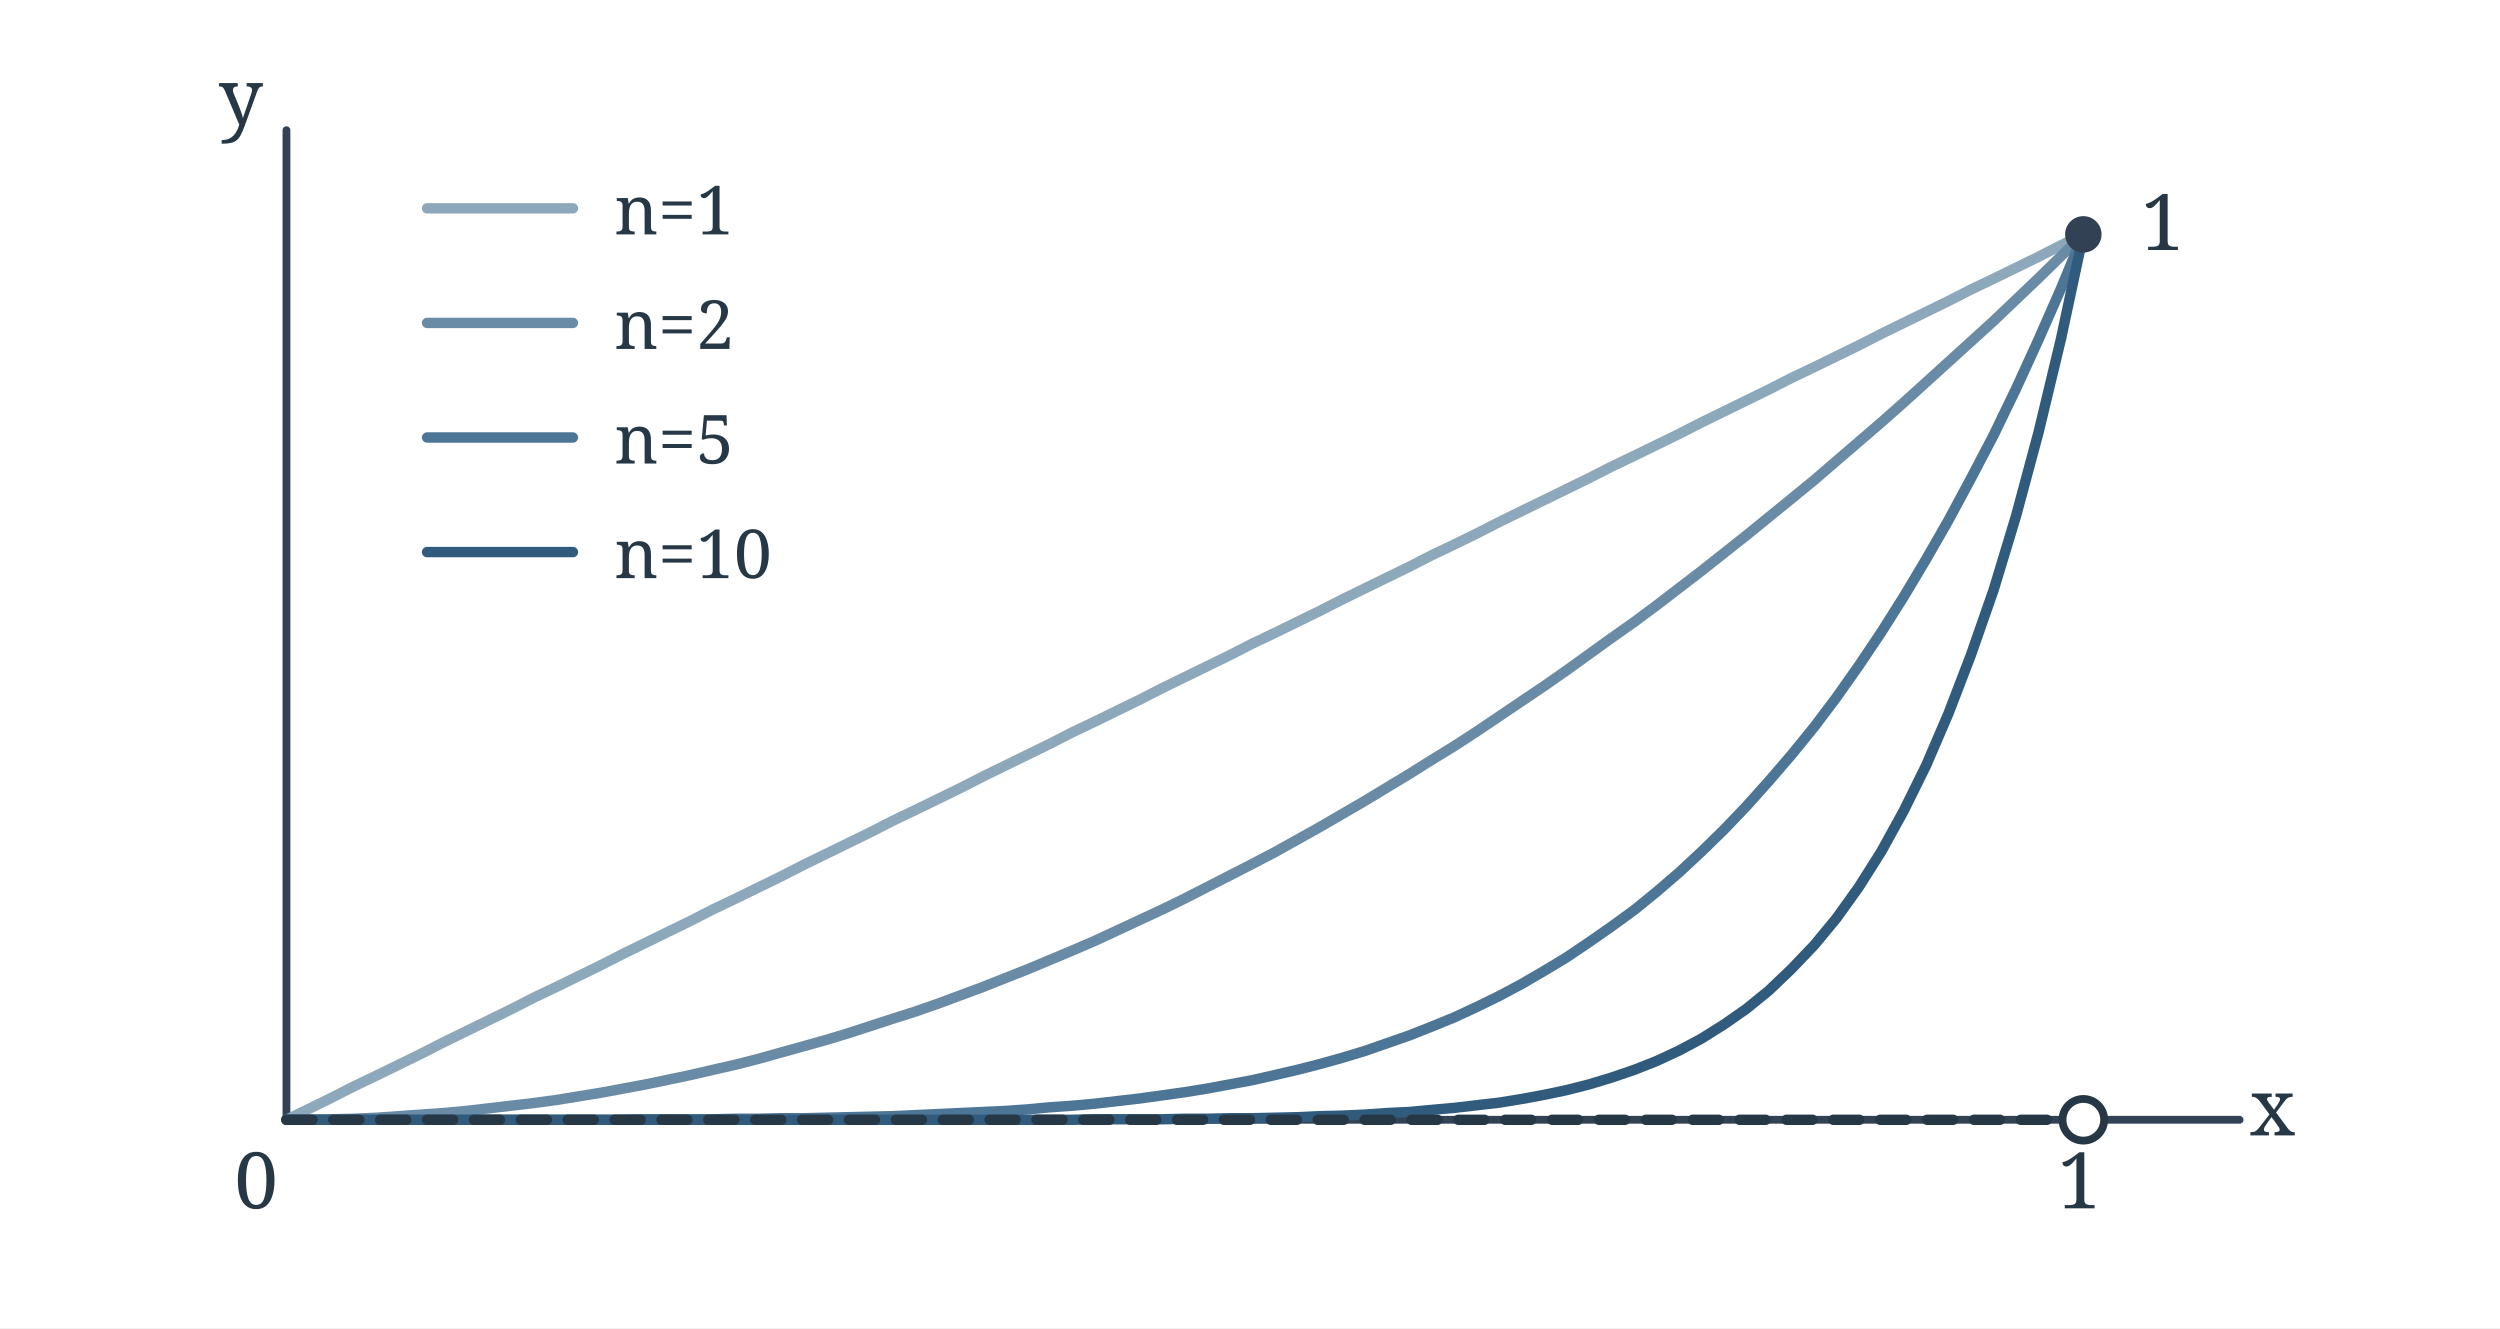
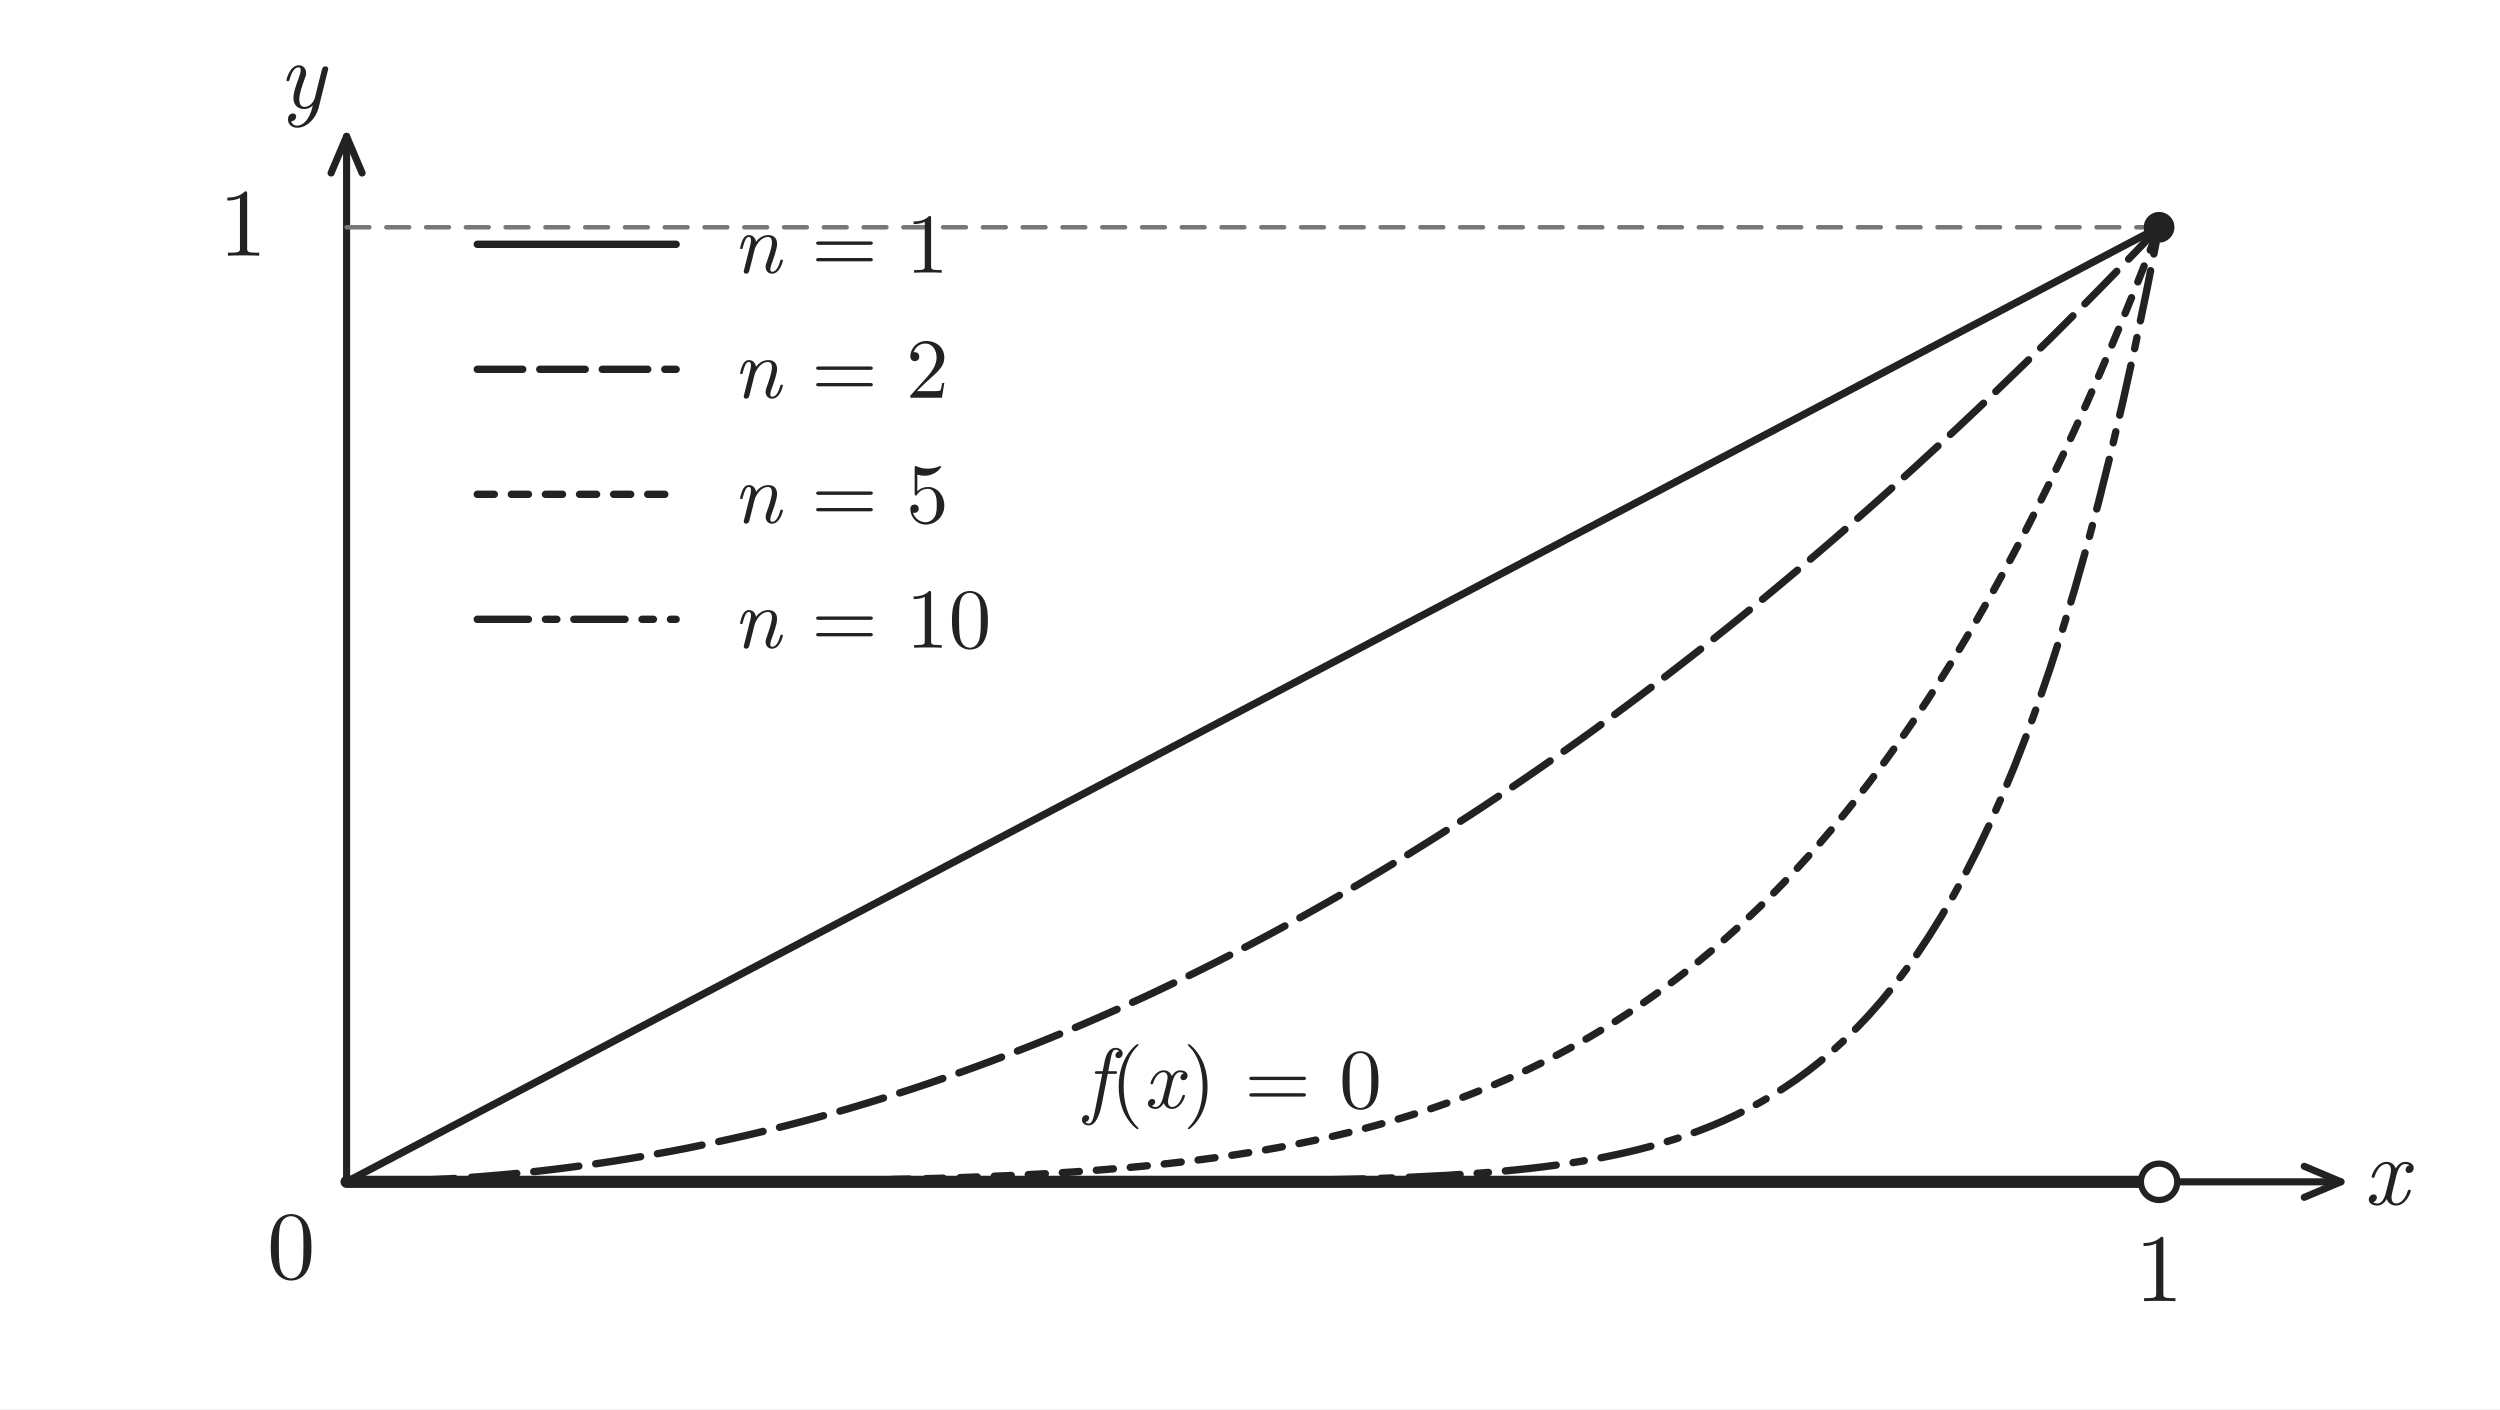
- <svg xmlns="http://www.w3.org/2000/svg" viewBox="0 0 480 255" role="img">
-   <rect width="480" height="255" fill="#fff" />
-   <g font-family="Georgia, 'Noto Serif', serif" font-size="15" fill="#263746" stroke-linecap="round" stroke-linejoin="round">
-     <line x1="55" y1="215" x2="430" y2="215" stroke="#334155" stroke-width="1.5" />
-     <line x1="55" y1="215" x2="55" y2="25" stroke="#334155" stroke-width="1.5" />
-     <text x="432" y="218">x</text>
-     <text x="42" y="24">y</text>
-     <text x="45" y="232">0</text>
-     <text x="395" y="232">1</text>
-     <path d="M55.0 215.0 L59.3 212.9 L63.6 210.8 L67.9 208.6 L72.3 206.5 L76.6 204.4 L80.9 202.3 L85.2 200.1 L89.5 198.0 L93.8 195.9 L98.1 193.8 L102.4 191.6 L106.8 189.5 L111.1 187.4 L115.4 185.3 L119.7 183.1 L124.0 181.0 L128.3 178.9 L132.6 176.8 L136.9 174.6 L141.3 172.5 L145.6 170.4 L149.9 168.3 L154.2 166.1 L158.5 164.0 L162.8 161.9 L167.1 159.8 L171.4 157.6 L175.8 155.5 L180.1 153.4 L184.4 151.3 L188.7 149.1 L193.0 147.0 L197.3 144.9 L201.6 142.8 L205.9 140.6 L210.3 138.5 L214.6 136.4 L218.9 134.3 L223.2 132.1 L227.5 130.0 L231.8 127.9 L236.1 125.8 L240.4 123.6 L244.8 121.5 L249.1 119.4 L253.4 117.3 L257.7 115.1 L262.0 113.0 L266.3 110.9 L270.6 108.8 L274.9 106.6 L279.3 104.5 L283.6 102.4 L287.9 100.2 L292.2 98.1 L296.5 96.0 L300.8 93.9 L305.1 91.8 L309.4 89.6 L313.8 87.5 L318.1 85.4 L322.4 83.3 L326.7 81.1 L331.0 79.0 L335.3 76.9 L339.6 74.8 L343.9 72.6 L348.3 70.5 L352.6 68.4 L356.9 66.3 L361.2 64.1 L365.5 62.0 L369.8 59.9 L374.1 57.8 L378.4 55.6 L382.8 53.5 L387.1 51.4 L391.4 49.3 L395.7 47.1 L400.0 45.0" fill="none" stroke="#8da8bb" stroke-width="2" />
-     <path d="M55.0 215.0 L59.3 215.0 L63.6 214.9 L67.9 214.8 L72.3 214.6 L76.6 214.3 L80.9 214.0 L85.2 213.7 L89.5 213.3 L93.8 212.8 L98.1 212.3 L102.4 211.8 L106.8 211.2 L111.1 210.5 L115.4 209.8 L119.7 209.0 L124.0 208.2 L128.3 207.3 L132.6 206.4 L136.9 205.4 L141.3 204.4 L145.6 203.3 L149.9 202.1 L154.2 200.9 L158.5 199.7 L162.8 198.4 L167.1 197.0 L171.4 195.6 L175.8 194.2 L180.1 192.7 L184.4 191.1 L188.7 189.5 L193.0 187.8 L197.3 186.1 L201.6 184.3 L205.9 182.5 L210.3 180.6 L214.6 178.6 L218.9 176.6 L223.2 174.6 L227.5 172.5 L231.8 170.3 L236.1 168.1 L240.4 165.9 L244.8 163.6 L249.1 161.2 L253.4 158.8 L257.7 156.3 L262.0 153.8 L266.3 151.2 L270.6 148.6 L274.9 145.9 L279.3 143.2 L283.6 140.4 L287.9 137.5 L292.2 134.6 L296.5 131.7 L300.8 128.7 L305.1 125.6 L309.4 122.5 L313.8 119.4 L318.1 116.2 L322.4 112.9 L326.7 109.6 L331.0 106.2 L335.3 102.8 L339.6 99.3 L343.9 95.8 L348.3 92.2 L352.6 88.5 L356.9 84.8 L361.2 81.1 L365.5 77.3 L369.8 73.4 L374.1 69.5 L378.4 65.6 L382.8 61.6 L387.1 57.5 L391.4 53.4 L395.7 49.2 L400.0 45.0" fill="none" stroke="#698ba6" stroke-width="2" />
-     <path d="M55.0 215.0 L59.3 215.0 L63.6 215.0 L67.9 215.0 L72.3 215.0 L76.6 215.0 L80.9 215.0 L85.2 215.0 L89.5 215.0 L93.8 215.0 L98.1 215.0 L102.4 215.0 L106.8 215.0 L111.1 215.0 L115.4 215.0 L119.7 215.0 L124.0 214.9 L128.3 214.9 L132.6 214.9 L136.9 214.9 L141.3 214.8 L145.6 214.8 L149.9 214.7 L154.2 214.7 L158.5 214.6 L162.8 214.5 L167.1 214.4 L171.4 214.3 L175.8 214.1 L180.1 213.9 L184.4 213.7 L188.7 213.5 L193.0 213.3 L197.3 213.0 L201.6 212.6 L205.9 212.3 L210.3 211.9 L214.6 211.4 L218.9 210.9 L223.2 210.3 L227.5 209.7 L231.8 209.0 L236.1 208.2 L240.4 207.4 L244.8 206.4 L249.1 205.4 L253.4 204.3 L257.7 203.1 L262.0 201.8 L266.3 200.3 L270.6 198.8 L274.9 197.1 L279.3 195.3 L283.6 193.3 L287.9 191.2 L292.2 188.9 L296.5 186.4 L300.8 183.8 L305.1 180.9 L309.4 177.9 L313.8 174.7 L318.1 171.2 L322.4 167.5 L326.7 163.5 L331.0 159.3 L335.3 154.8 L339.6 150.0 L343.9 145.0 L348.3 139.6 L352.6 133.9 L356.9 127.8 L361.2 121.4 L365.5 114.6 L369.8 107.4 L374.1 99.9 L378.4 91.9 L382.8 83.5 L387.1 74.6 L391.4 65.2 L395.7 55.4 L400.0 45.0" fill="none" stroke="#4d7595" stroke-width="2" />
-     <path d="M55.0 215.0 L59.3 215.0 L63.6 215.0 L67.9 215.0 L72.3 215.0 L76.6 215.0 L80.9 215.0 L85.2 215.0 L89.5 215.0 L93.8 215.0 L98.1 215.0 L102.4 215.0 L106.8 215.0 L111.1 215.0 L115.4 215.0 L119.7 215.0 L124.0 215.0 L128.3 215.0 L132.6 215.0 L136.9 215.0 L141.3 215.0 L145.6 215.0 L149.9 215.0 L154.2 215.0 L158.5 215.0 L162.8 215.0 L167.1 215.0 L171.4 215.0 L175.8 215.0 L180.1 215.0 L184.4 215.0 L188.7 215.0 L193.0 215.0 L197.3 215.0 L201.6 215.0 L205.9 215.0 L210.3 214.9 L214.6 214.9 L218.9 214.9 L223.2 214.9 L227.5 214.8 L231.8 214.8 L236.1 214.7 L240.4 214.7 L244.8 214.6 L249.1 214.5 L253.4 214.3 L257.7 214.2 L262.0 214.0 L266.3 213.7 L270.6 213.5 L274.9 213.1 L279.3 212.7 L283.6 212.2 L287.9 211.7 L292.2 211.0 L296.5 210.2 L300.8 209.3 L305.1 208.2 L309.4 206.9 L313.8 205.4 L318.1 203.7 L322.4 201.7 L326.7 199.4 L331.0 196.7 L335.3 193.7 L339.6 190.2 L343.9 186.1 L348.3 181.5 L352.6 176.3 L356.9 170.3 L361.2 163.5 L365.5 155.7 L369.8 147.0 L374.1 137.0 L378.4 125.8 L382.8 113.2 L387.1 99.0 L391.4 83.0 L395.7 65.1 L400.0 45.0" fill="none" stroke="#315b7d" stroke-width="2" />
-     <path d="M55 215 H400" stroke="#263746" stroke-width="2" stroke-dasharray="5 4" fill="none" />
-     <circle cx="400" cy="215" r="4" fill="#fff" stroke="#263746" stroke-width="1.5" />
-     <circle cx="400" cy="45" r="3.5" fill="#334155" />
-     <text x="411" y="48">1</text>
-     <line x1="82" y1="40" x2="110" y2="40" stroke="#8da8bb" stroke-width="2" />
-     <text x="118" y="45" font-size="13">n=1</text>
-     <line x1="82" y1="62" x2="110" y2="62" stroke="#698ba6" stroke-width="2" />
-     <text x="118" y="67" font-size="13">n=2</text>
-     <line x1="82" y1="84" x2="110" y2="84" stroke="#4d7595" stroke-width="2" />
-     <text x="118" y="89" font-size="13">n=5</text>
-     <line x1="82" y1="106" x2="110" y2="106" stroke="#315b7d" stroke-width="2" />
-     <text x="118" y="111" font-size="13">n=10</text>
+ <svg xmlns="http://www.w3.org/2000/svg" viewBox="0 0 440 248" role="img">
+   <rect width="440" height="248" fill="#fff" />
+   <g font-family="'Latin Modern Roman','CMU Serif','STIX Two Text','Times New Roman',serif" font-size="17" fill="none" stroke="#222222" stroke-width="1.25" stroke-linecap="round" stroke-linejoin="round">
+     <line x1="61" y1="208" x2="412" y2="208" />
+     <path d="M 405.55 210.73 L 412 208 L 405.55 205.27" fill="none" />
+     <line x1="61" y1="208" x2="61" y2="24" />
+     <path d="M 63.73 30.45 L 61 24 L 58.27 30.45" fill="none" />
+     <text x="416" y="212" stroke="none" fill="#222222" font-style="italic">x</text>
+     <text x="49" y="19" stroke="none" fill="#222222" font-style="italic">y</text>
+     <text x="47" y="225" stroke="none" fill="#222222" font-style="italic">
+       <tspan font-style="normal">0</tspan>
+     </text>
+     <text x="380" y="229" stroke="none" fill="#222222" font-style="italic" text-anchor="middle">
+       <tspan font-style="normal">1</tspan>
+     </text>
+     <text x="47" y="45" stroke="none" fill="#222222" font-style="italic" text-anchor="end">
+       <tspan font-style="normal">1</tspan>
+     </text>
+     <line x1="61" y1="40" x2="380" y2="40" stroke="#777777" stroke-width=".8" stroke-dasharray="4 3" />
+     <path d="M61 208 L63.13 206.88 L65.25 205.76 L67.38 204.64 L69.51 203.52 L71.63 202.4 L73.76 201.28 L75.89 200.16 L78.01 199.04 L80.14 197.92 L82.27 196.8 L84.39 195.68 L86.52 194.56 L88.65 193.44 L90.77 192.32 L92.9 191.2 L95.03 190.08 L97.15 188.96 L99.28 187.84 L101.41 186.72 L103.53 185.6 L105.66 184.48 L107.79 183.36 L109.91 182.24 L112.04 181.12 L114.17 180 L116.29 178.88 L118.42 177.76 L120.55 176.64 L122.67 175.52 L124.8 174.4 L126.93 173.28 L129.05 172.16 L131.18 171.04 L133.31 169.92 L135.43 168.8 L137.56 167.68 L139.69 166.56 L141.81 165.44 L143.94 164.32 L146.07 163.2 L148.19 162.08 L150.32 160.96 L152.45 159.84 L154.57 158.72 L156.7 157.6 L158.83 156.48 L160.95 155.36 L163.08 154.24 L165.21 153.12 L167.33 152 L169.46 150.88 L171.59 149.76 L173.71 148.64 L175.84 147.52 L177.97 146.4 L180.09 145.28 L182.22 144.16 L184.35 143.04 L186.47 141.92 L188.6 140.8 L190.73 139.68 L192.85 138.56 L194.98 137.44 L197.11 136.32 L199.23 135.2 L201.36 134.08 L203.49 132.96 L205.61 131.84 L207.74 130.72 L209.87 129.6 L211.99 128.48 L214.12 127.36 L216.25 126.24 L218.37 125.12 L220.5 124 L222.63 122.88 L224.75 121.76 L226.88 120.64 L229.01 119.52 L231.13 118.4 L233.26 117.28 L235.39 116.16 L237.51 115.04 L239.64 113.92 L241.77 112.8 L243.89 111.68 L246.02 110.56 L248.15 109.44 L250.27 108.32 L252.4 107.2 L254.53 106.08 L256.65 104.96 L258.78 103.84 L260.91 102.72 L263.03 101.6 L265.16 100.48 L267.29 99.36 L269.41 98.24 L271.54 97.12 L273.67 96 L275.79 94.88 L277.92 93.76 L280.05 92.64 L282.17 91.52 L284.3 90.4 L286.43 89.28 L288.55 88.16 L290.68 87.04 L292.81 85.92 L294.93 84.8 L297.06 83.68 L299.19 82.56 L301.31 81.44 L303.44 80.32 L305.57 79.2 L307.69 78.08 L309.82 76.96 L311.95 75.84 L314.07 74.72 L316.2 73.6 L318.33 72.48 L320.45 71.36 L322.58 70.24 L324.71 69.12 L326.83 68 L328.96 66.88 L331.09 65.76 L333.21 64.64 L335.34 63.52 L337.47 62.4 L339.59 61.28 L341.72 60.16 L343.85 59.04 L345.97 57.92 L348.1 56.8 L350.23 55.68 L352.35 54.56 L354.48 53.44 L356.61 52.32 L358.73 51.2 L360.86 50.08 L362.99 48.96 L365.11 47.84 L367.24 46.72 L369.37 45.6 L371.49 44.48 L373.62 43.36 L375.75 42.24 L377.87 41.12 L380 40" stroke-width="1.3" />
+     <path d="M61 208 L63.13 207.99 L65.25 207.97 L67.38 207.93 L69.51 207.88 L71.63 207.81 L73.76 207.73 L75.89 207.63 L78.01 207.52 L80.14 207.4 L82.27 207.25 L84.39 207.1 L86.52 206.92 L88.65 206.74 L90.77 206.54 L92.9 206.32 L95.03 206.09 L97.15 205.84 L99.28 205.58 L101.41 205.3 L103.53 205.01 L105.66 204.71 L107.79 204.39 L109.91 204.05 L112.04 203.7 L114.17 203.33 L116.29 202.95 L118.42 202.56 L120.55 202.15 L122.67 201.72 L124.8 201.28 L126.93 200.82 L129.05 200.35 L131.18 199.87 L133.31 199.37 L135.43 198.85 L137.56 198.32 L139.69 197.78 L141.81 197.22 L143.94 196.64 L146.07 196.05 L148.19 195.45 L150.32 194.83 L152.45 194.19 L154.57 193.54 L156.7 192.88 L158.83 192.2 L160.95 191.51 L163.08 190.8 L165.21 190.07 L167.33 189.33 L169.46 188.58 L171.59 187.81 L173.71 187.03 L175.84 186.23 L177.97 185.41 L180.09 184.58 L182.22 183.74 L184.35 182.88 L186.47 182.01 L188.6 181.12 L190.73 180.22 L192.85 179.3 L194.98 178.36 L197.11 177.42 L199.23 176.45 L201.36 175.48 L203.49 174.48 L205.61 173.47 L207.74 172.45 L209.87 171.41 L211.99 170.36 L214.12 169.29 L216.25 168.21 L218.37 167.11 L220.5 166 L222.63 164.87 L224.75 163.73 L226.88 162.57 L229.01 161.4 L231.13 160.21 L233.26 159.01 L235.39 157.79 L237.51 156.56 L239.64 155.32 L241.77 154.05 L243.89 152.78 L246.02 151.48 L248.15 150.18 L250.27 148.86 L252.4 147.52 L254.53 146.17 L256.65 144.8 L258.78 143.42 L260.91 142.02 L263.03 140.61 L265.16 139.19 L267.29 137.75 L269.41 136.29 L271.54 134.82 L273.67 133.33 L275.79 131.83 L277.92 130.32 L280.05 128.79 L282.17 127.24 L284.3 125.68 L286.43 124.1 L288.55 122.51 L290.68 120.91 L292.81 119.29 L294.93 117.65 L297.06 116 L299.19 114.34 L301.31 112.66 L303.44 110.96 L305.57 109.25 L307.69 107.53 L309.82 105.79 L311.95 104.03 L314.07 102.26 L316.2 100.48 L318.33 98.68 L320.45 96.87 L322.58 95.04 L324.71 93.19 L326.83 91.33 L328.96 89.46 L331.09 87.57 L333.21 85.67 L335.34 83.75 L337.47 81.81 L339.59 79.86 L341.72 77.9 L343.85 75.92 L345.97 73.93 L348.1 71.92 L350.23 69.9 L352.35 67.86 L354.48 65.8 L356.61 63.74 L358.73 61.65 L360.86 59.56 L362.99 57.44 L365.11 55.31 L367.24 53.17 L369.37 51.01 L371.49 48.84 L373.62 46.65 L375.75 44.45 L377.87 42.23 L380 40" stroke-width="1.3" stroke-dasharray="8 3" />
+     <path d="M61 208 L63.13 208 L65.25 208 L67.38 208 L69.51 208 L71.63 208 L73.76 208 L75.89 208 L78.01 208 L80.14 208 L82.27 208 L84.39 208 L86.52 208 L88.65 208 L90.77 208 L92.9 208 L95.03 208 L97.15 208 L99.28 208 L101.41 207.99 L103.53 207.99 L105.66 207.99 L107.79 207.99 L109.91 207.99 L112.04 207.98 L114.17 207.98 L116.29 207.97 L118.42 207.97 L120.55 207.96 L122.67 207.95 L124.8 207.95 L126.93 207.94 L129.05 207.93 L131.18 207.91 L133.31 207.9 L135.43 207.88 L137.56 207.87 L139.69 207.85 L141.81 207.82 L143.94 207.8 L146.07 207.77 L148.19 207.74 L150.32 207.71 L152.45 207.67 L154.57 207.64 L156.7 207.59 L158.83 207.54 L160.95 207.49 L163.08 207.44 L165.21 207.38 L167.33 207.31 L169.46 207.24 L171.59 207.16 L173.71 207.07 L175.84 206.98 L177.97 206.89 L180.09 206.78 L182.22 206.67 L184.35 206.55 L186.47 206.42 L188.6 206.28 L190.73 206.13 L192.85 205.97 L194.98 205.8 L197.11 205.62 L199.23 205.43 L201.36 205.23 L203.49 205.01 L205.61 204.78 L207.74 204.54 L209.87 204.28 L211.99 204.01 L214.12 203.72 L216.25 203.41 L218.37 203.09 L220.5 202.75 L222.63 202.39 L224.75 202.01 L226.88 201.61 L229.01 201.19 L231.13 200.75 L233.26 200.29 L235.39 199.8 L237.51 199.29 L239.64 198.75 L241.77 198.18 L243.89 197.59 L246.02 196.97 L248.15 196.32 L250.27 195.65 L252.4 194.94 L254.53 194.19 L256.65 193.42 L258.78 192.61 L260.91 191.76 L263.03 190.88 L265.16 189.96 L267.29 189 L269.41 188 L271.54 186.96 L273.67 185.88 L275.79 184.75 L277.92 183.57 L280.05 182.35 L282.17 181.08 L284.3 179.76 L286.43 178.39 L288.55 176.97 L290.68 175.49 L292.81 173.96 L294.93 172.37 L297.06 170.72 L299.19 169.01 L301.31 167.24 L303.44 165.4 L305.57 163.5 L307.69 161.53 L309.82 159.5 L311.95 157.39 L314.07 155.21 L316.2 152.95 L318.33 150.62 L320.45 148.21 L322.58 145.72 L324.71 143.14 L326.83 140.48 L328.96 137.74 L331.09 134.91 L333.21 131.98 L335.34 128.97 L337.47 125.86 L339.59 122.65 L341.72 119.34 L343.85 115.93 L345.97 112.42 L348.1 108.8 L350.23 105.07 L352.35 101.23 L354.48 97.27 L356.61 93.2 L358.73 89.01 L360.86 84.7 L362.99 80.27 L365.11 75.71 L367.24 71.02 L369.37 66.19 L371.49 61.24 L373.62 56.14 L375.75 50.91 L377.87 45.53 L380 40" stroke-width="1.3" stroke-dasharray="3 3" />
+     <path d="M61 208 L63.13 208 L65.25 208 L67.38 208 L69.51 208 L71.63 208 L73.76 208 L75.89 208 L78.01 208 L80.14 208 L82.27 208 L84.39 208 L86.52 208 L88.65 208 L90.77 208 L92.9 208 L95.03 208 L97.15 208 L99.28 208 L101.41 208 L103.53 208 L105.66 208 L107.79 208 L109.91 208 L112.04 208 L114.17 208 L116.29 208 L118.42 208 L120.55 208 L122.67 208 L124.8 208 L126.93 208 L129.05 208 L131.18 208 L133.31 208 L135.43 208 L137.56 208 L139.69 208 L141.81 208 L143.94 208 L146.07 208 L148.19 208 L150.32 208 L152.45 208 L154.57 208 L156.7 208 L158.83 208 L160.95 208 L163.08 208 L165.21 208 L167.33 208 L169.46 208 L171.59 208 L173.71 207.99 L175.84 207.99 L177.97 207.99 L180.09 207.99 L182.22 207.99 L184.35 207.99 L186.47 207.99 L188.6 207.98 L190.73 207.98 L192.85 207.98 L194.98 207.97 L197.11 207.97 L199.23 207.96 L201.36 207.95 L203.49 207.95 L205.61 207.94 L207.74 207.93 L209.87 207.92 L211.99 207.91 L214.12 207.89 L216.25 207.87 L218.37 207.86 L220.5 207.84 L222.63 207.81 L224.75 207.79 L226.88 207.76 L229.01 207.72 L231.13 207.69 L233.26 207.65 L235.39 207.6 L237.51 207.55 L239.64 207.49 L241.77 207.43 L243.89 207.36 L246.02 207.28 L248.15 207.19 L250.27 207.09 L252.4 206.98 L254.53 206.87 L256.65 206.73 L258.78 206.59 L260.91 206.43 L263.03 206.26 L265.16 206.06 L267.29 205.85 L269.41 205.62 L271.54 205.37 L273.67 205.09 L275.79 204.78 L277.92 204.45 L280.05 204.08 L282.17 203.69 L284.3 203.25 L286.43 202.78 L288.55 202.27 L290.68 201.71 L292.81 201.1 L294.93 200.44 L297.06 199.73 L299.19 198.95 L301.31 198.11 L303.44 197.2 L305.57 196.21 L307.69 195.15 L309.82 194 L311.95 192.75 L314.07 191.41 L316.2 189.96 L318.33 188.4 L320.45 186.72 L322.58 184.91 L324.71 182.96 L326.83 180.87 L328.96 178.62 L331.09 176.2 L333.21 173.6 L335.34 170.82 L337.47 167.84 L339.59 164.64 L341.72 161.21 L343.85 157.54 L345.97 153.62 L348.1 149.42 L350.23 144.94 L352.35 140.14 L354.48 135.02 L356.61 129.56 L358.73 123.73 L360.86 117.51 L362.99 110.89 L365.11 103.83 L367.24 96.31 L369.37 88.3 L371.49 79.79 L373.62 70.73 L375.75 61.1 L377.87 50.87 L380 40" stroke-width="1.3" stroke-dasharray="9 3 2 3" />
+     <line x1="61" y1="208" x2="380" y2="208" stroke-width="2.15" />
+     <circle cx="380" cy="208" r="3.2" fill="#fff" stroke="#222222" stroke-width="1.1" />
+     <circle cx="380" cy="40" r="2.7" fill="#222222" stroke="none" />
+     <text x="217" y="195" stroke="none" fill="#222222" font-style="italic" text-anchor="middle" font-size="15">f<tspan font-style="normal">(</tspan>x<tspan font-style="normal">) = 0</tspan>
+     </text>
+     <line x1="84" y1="43" x2="119" y2="43" stroke-width="1.3" />
+     <text x="129" y="48" stroke="none" fill="#222222" font-style="italic" font-size="15">n <tspan font-style="normal">= 1</tspan>
+     </text>
+     <line x1="84" y1="65" x2="119" y2="65" stroke-width="1.3" stroke-dasharray="8 3" />
+     <text x="129" y="70" stroke="none" fill="#222222" font-style="italic" font-size="15">n <tspan font-style="normal">= 2</tspan>
+     </text>
+     <line x1="84" y1="87" x2="119" y2="87" stroke-width="1.3" stroke-dasharray="3 3" />
+     <text x="129" y="92" stroke="none" fill="#222222" font-style="italic" font-size="15">n <tspan font-style="normal">= 5</tspan>
+     </text>
+     <line x1="84" y1="109" x2="119" y2="109" stroke-width="1.3" stroke-dasharray="9 3 2 3" />
+     <text x="129" y="114" stroke="none" fill="#222222" font-style="italic" font-size="15">n <tspan font-style="normal">= 10</tspan>
+     </text>
  </g>
</svg>
